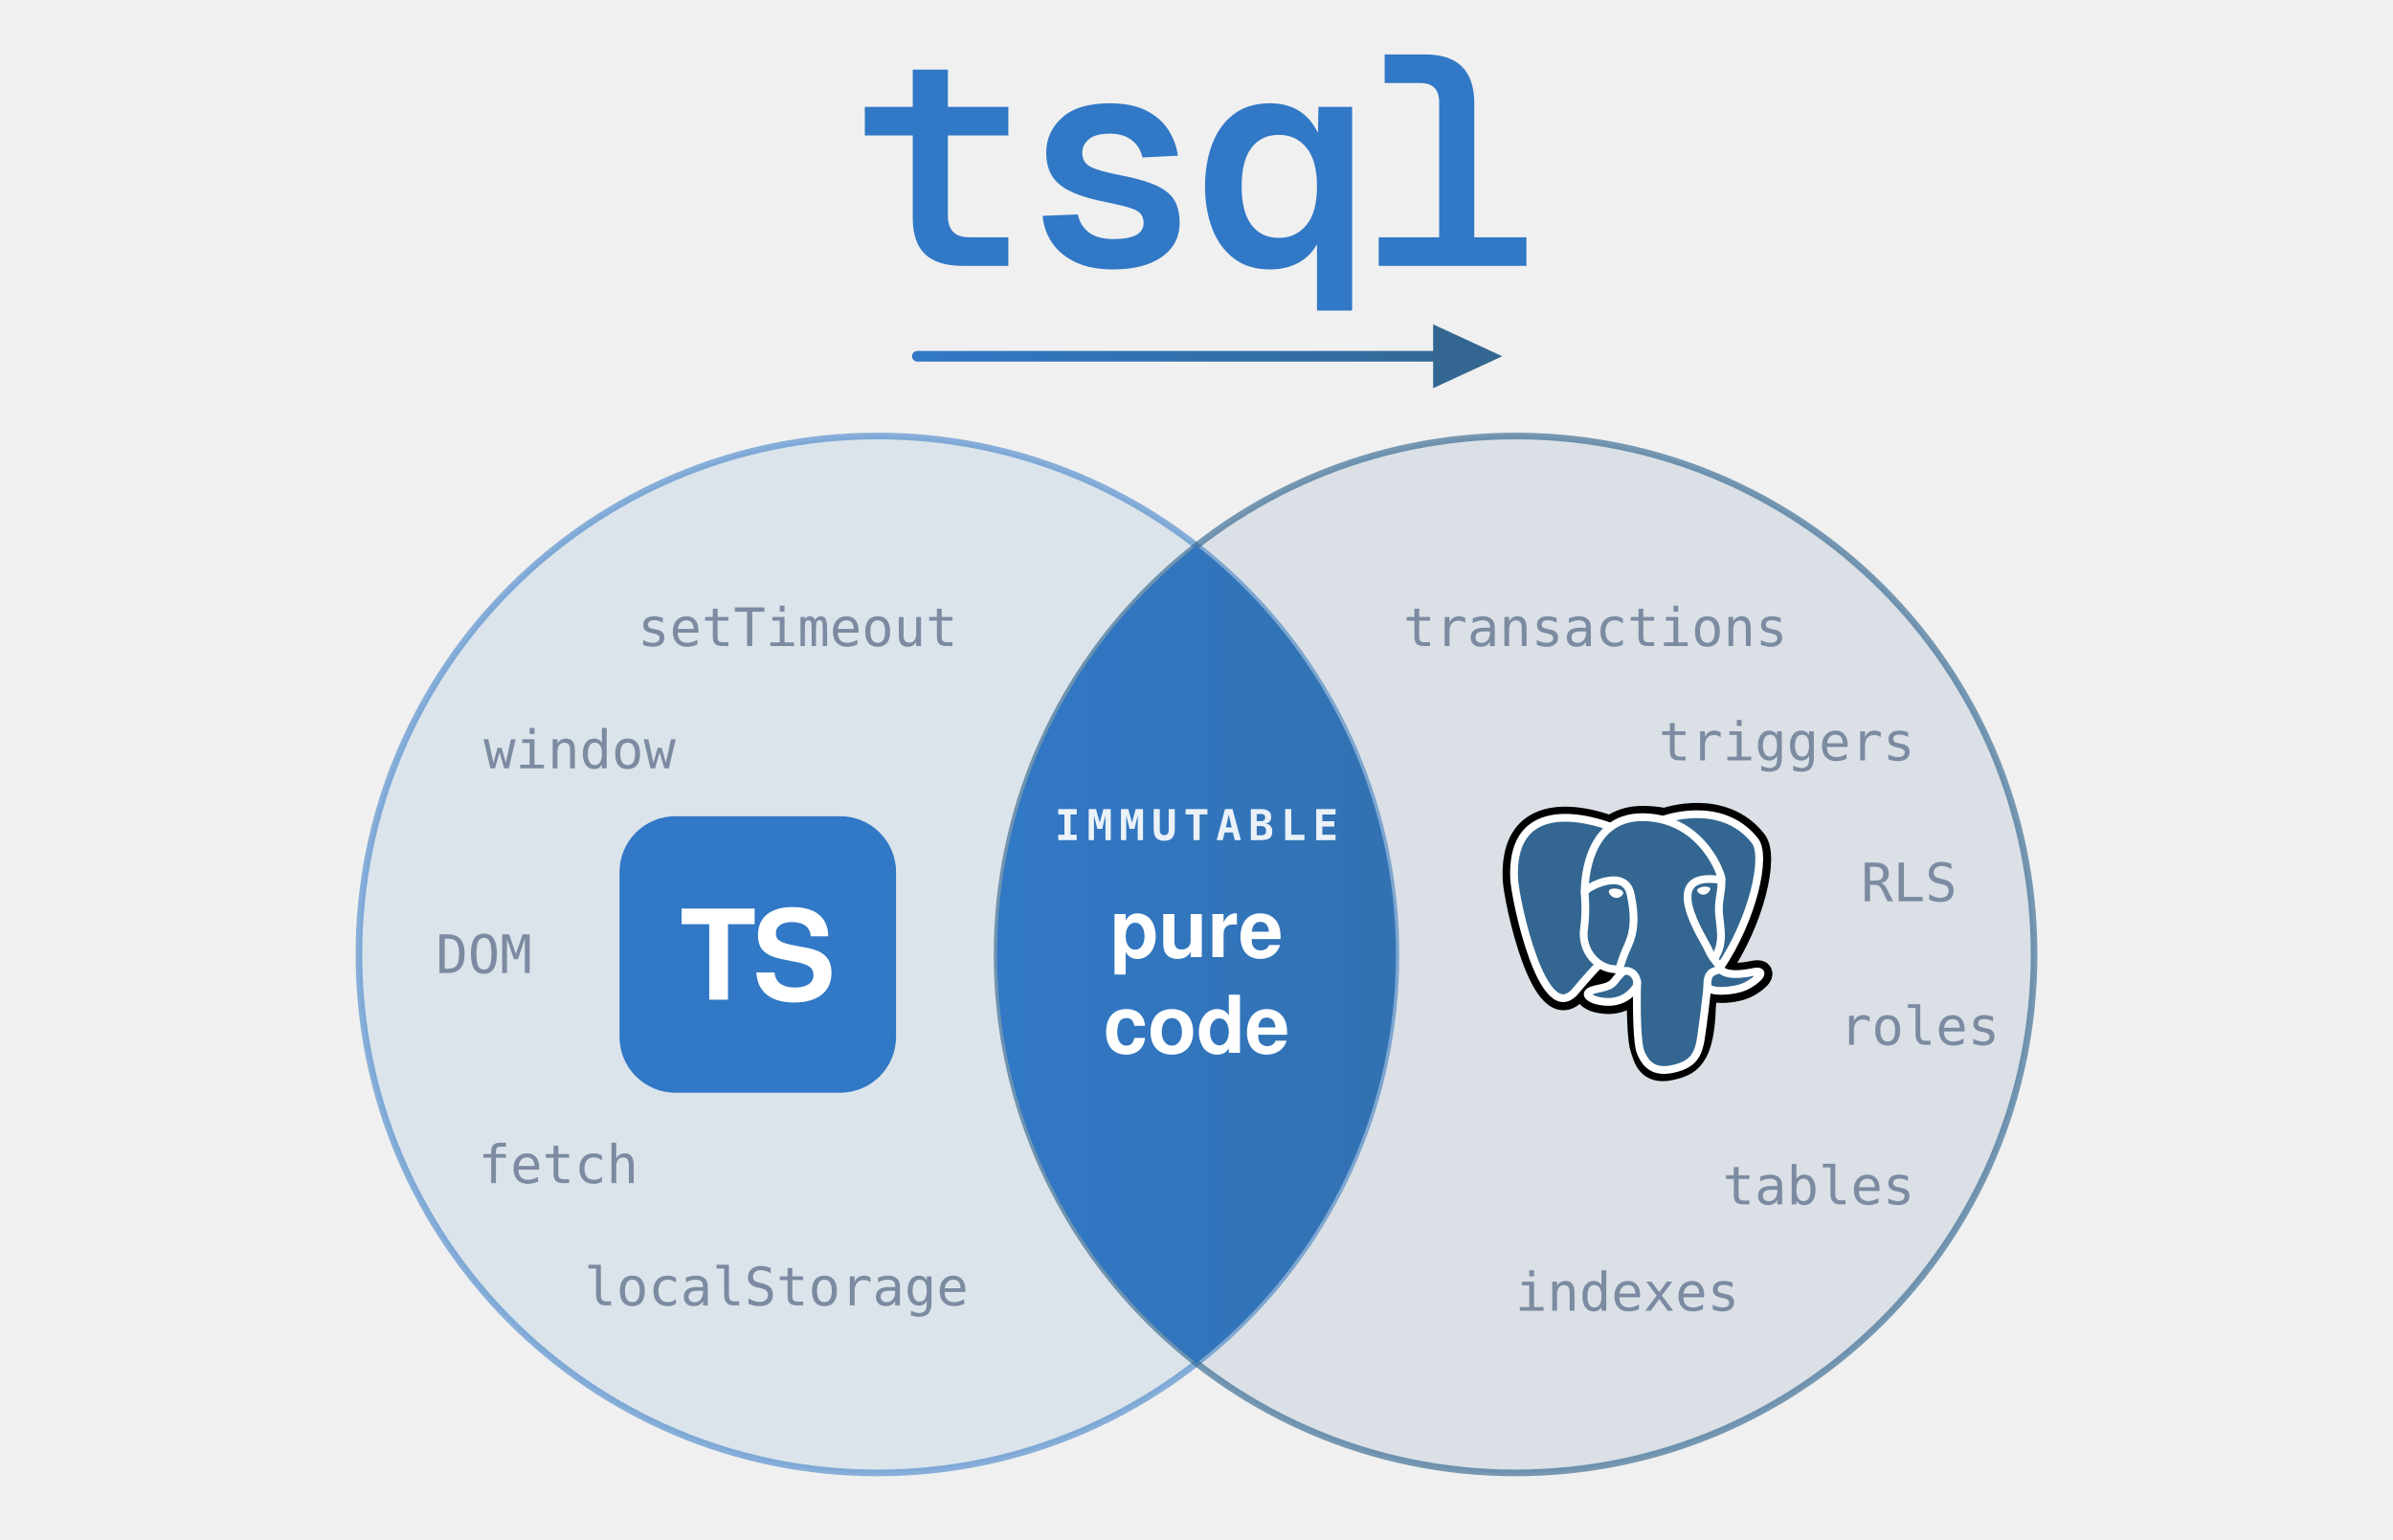
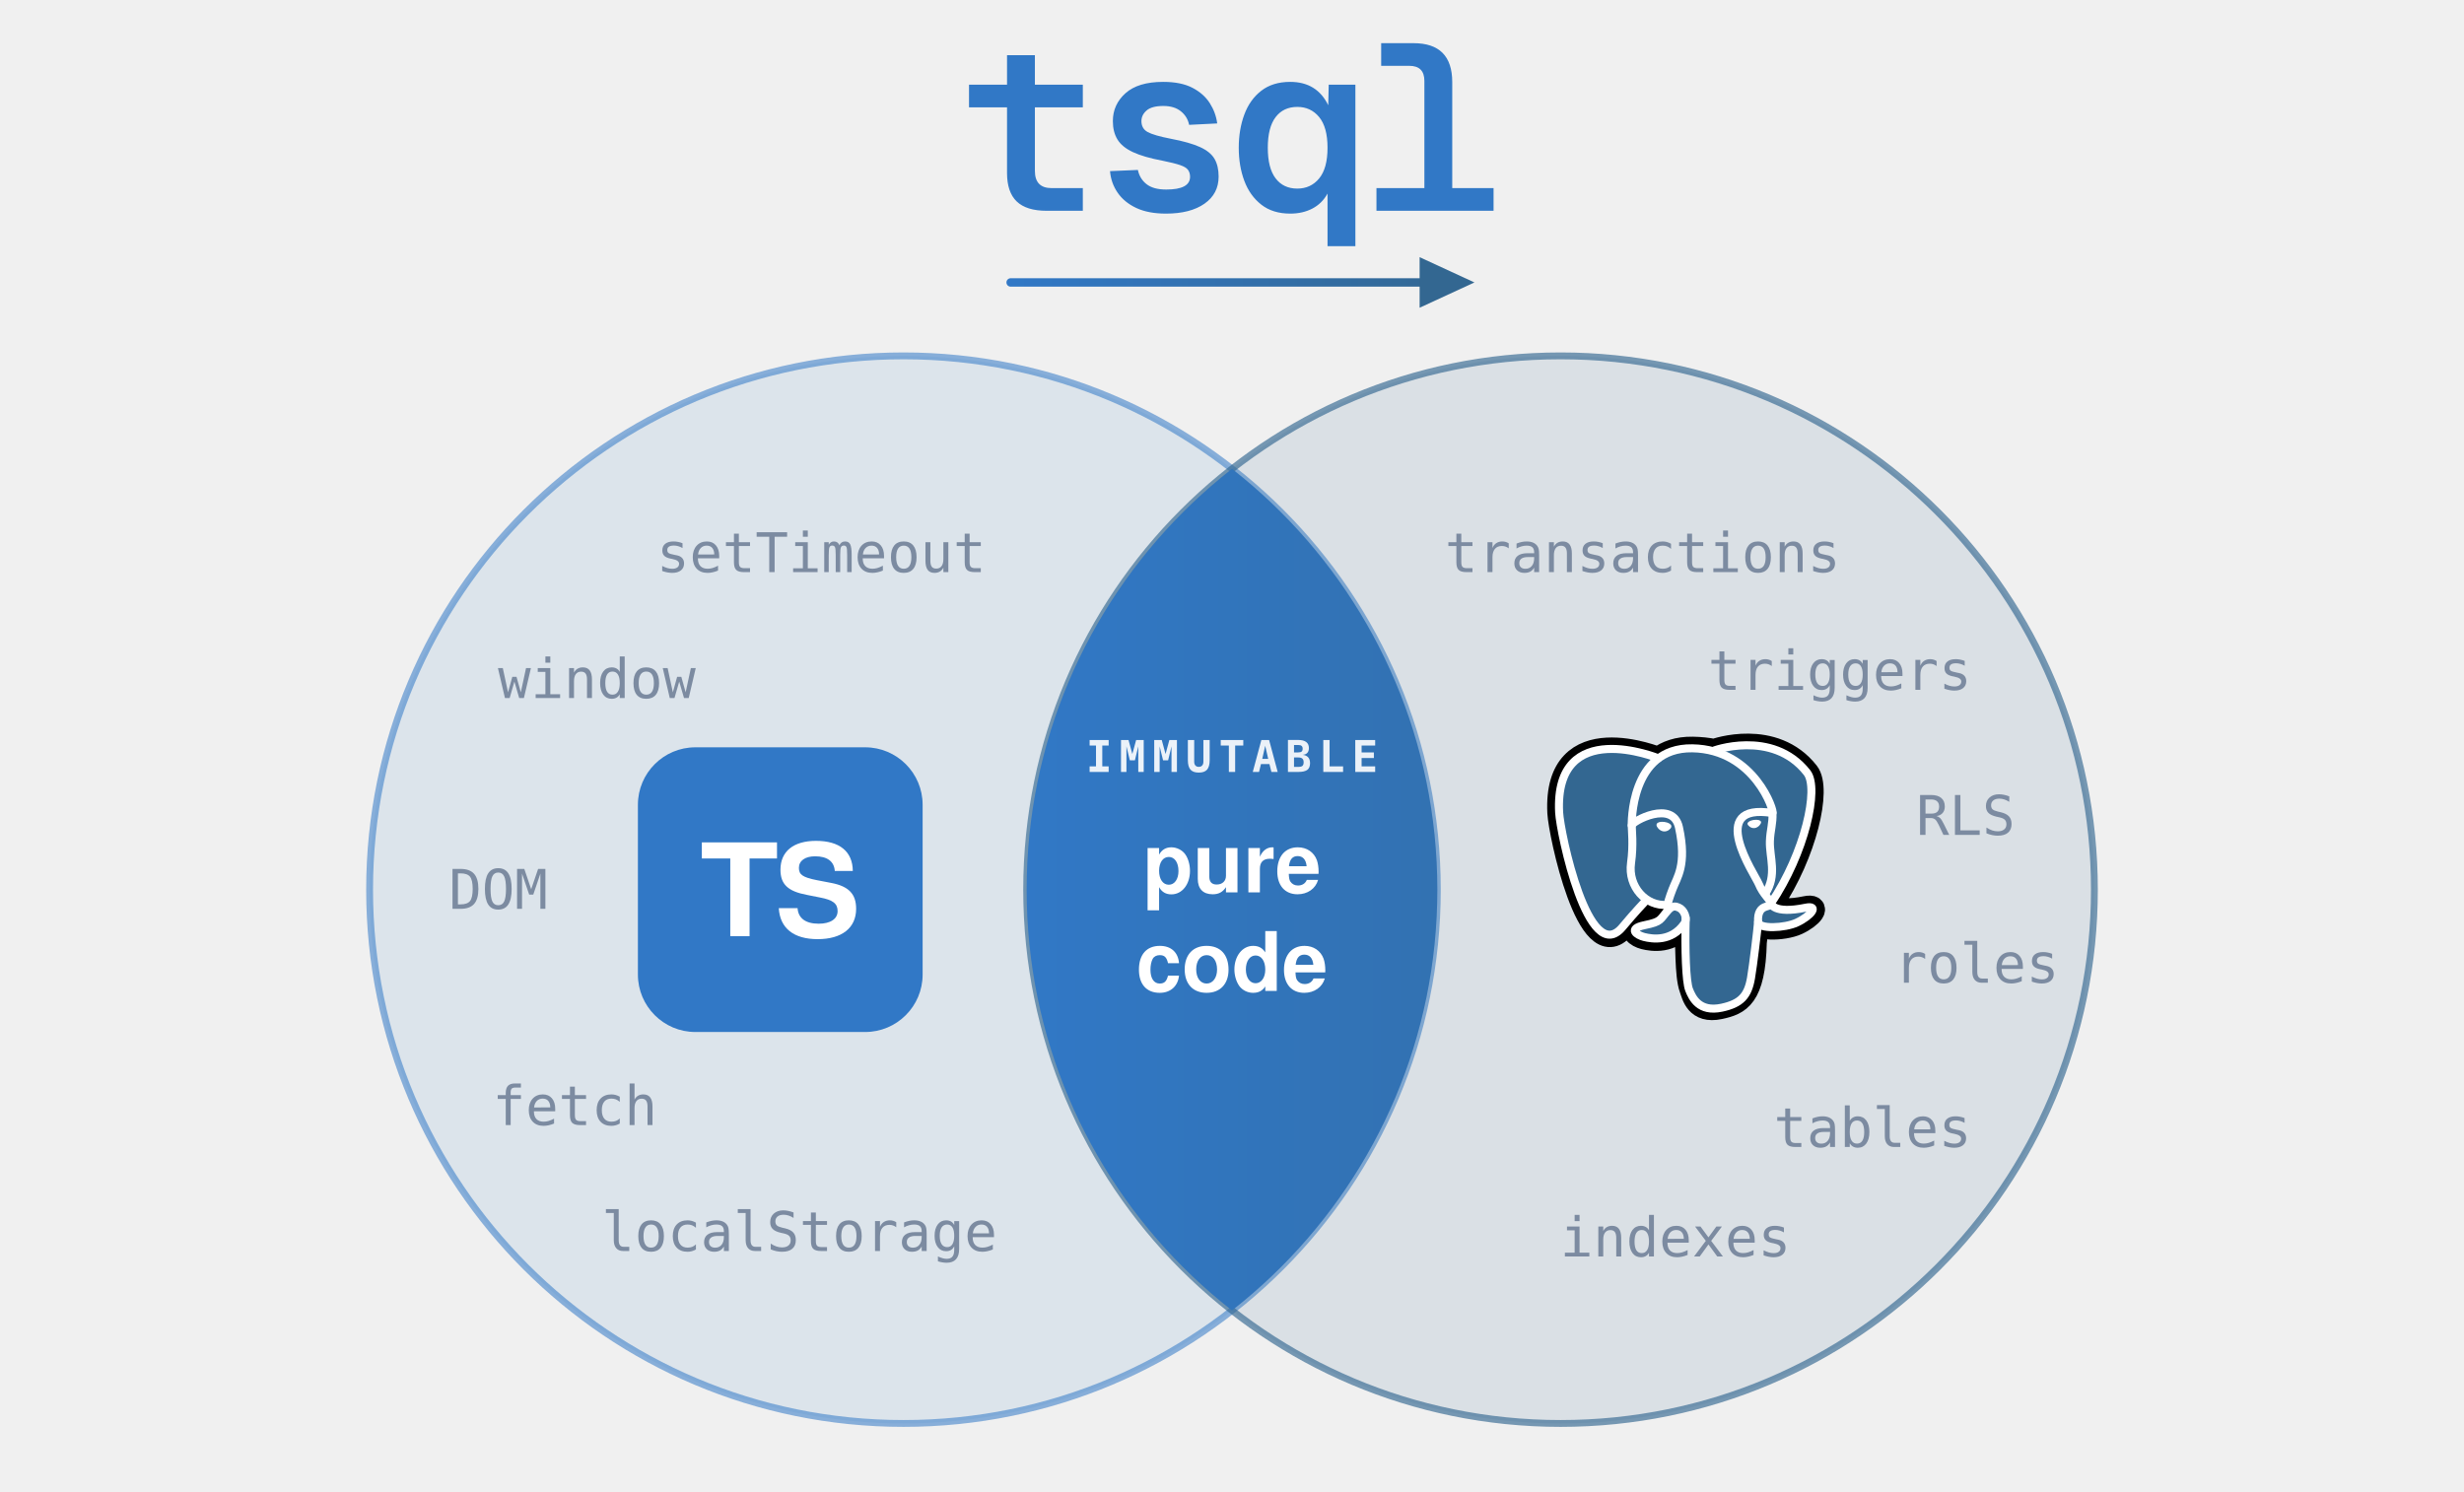
- <svg xmlns="http://www.w3.org/2000/svg" viewBox="0 0 900 579" width="900" height="579" role="img" aria-labelledby="t d">
-   <path d="M362.1 100.0Q352.468 100.0 347.876 95.576Q343.284 91.152 343.284 82.08V50.944H325.252V40.192H343.284V26.192H356.5V40.192H379.236V50.944H356.5V81.072Q356.5 89.248 364.452 89.248H379.236V100.0ZM418.684 101.344Q410.284 101.344 404.572 98.656Q398.86 95.968 395.724 91.376Q392.588 86.784 392.14 81.184L405.356 80.624Q406.252 84.88 409.5 87.4Q412.748 89.92 418.796 89.92Q430.108 89.92 430.108 83.872Q430.108 81.968 429.156 80.624Q428.204 79.28 425.404 78.328Q422.604 77.376 417.116 76.256Q408.156 74.576 403.004 72.168Q397.852 69.76 395.668 66.176Q393.484 62.592 393.484 57.44Q393.484 49.6 399.476 44.224Q405.468 38.848 417.34 38.848Q425.852 38.848 431.228 41.648Q436.604 44.448 439.46 48.928Q442.316 53.408 442.988 58.56L429.66 59.232Q428.876 55.312 425.74 52.792Q422.604 50.272 417.452 50.272Q411.964 50.272 409.5 52.4Q407.036 54.528 407.036 57.44Q407.036 61.024 410.004 62.648Q412.972 64.272 421.036 65.84Q429.884 67.52 434.812 69.76Q439.74 72.0 441.7 75.36Q443.66 78.72 443.66 83.76Q443.66 91.936 436.94 96.64Q430.22 101.344 418.684 101.344ZM508.532 116.8H495.316V91.824Q492.74 96.528 488.148 98.936Q483.556 101.344 477.62 101.344Q469.332 101.344 463.9 97.088Q458.468 92.832 455.836 85.776Q453.204 78.72 453.204 70.096Q453.204 61.472 455.836 54.36Q458.468 47.248 463.9 43.048Q469.332 38.848 477.62 38.848Q490.276 38.848 495.652 49.936L495.876 40.192H508.532ZM480.98 89.472Q487.364 89.472 491.34 84.656Q495.316 79.84 495.316 70.096Q495.316 60.352 491.34 55.536Q487.364 50.72 480.98 50.72Q474.372 50.72 470.676 55.592Q466.98 60.464 466.98 70.096Q466.98 79.728 470.676 84.6Q474.372 89.472 480.98 89.472ZM518.524 100.0V89.248H541.26V38.4Q541.26 31.232 534.092 31.232H520.764V20.48H536.108Q554.476 20.48 554.476 38.96V89.248H574.076V100.0Z" fill="#3178C6" />
-   <defs>
-     <linearGradient id="travel" gradientUnits="userSpaceOnUse" x1="345.0" y1="0" x2="565.0" y2="0">
-       <stop offset="0" stop-color="#3178C6" />
-       <stop offset="1" stop-color="#336791" />
-     </linearGradient>
-   </defs>
-   <path d="M 345.0 134 H 545.0" stroke="url(#travel)" stroke-width="4" stroke-linecap="round" fill="none" />
-   <path d="M 539.0 122 L 565.0 134 L 539.0 146 Z" fill="#336791" />
-   <g transform="translate(0 34)">
+ <svg xmlns="http://www.w3.org/2000/svg" viewBox="0 0 900 545" width="900" height="545" role="img" aria-labelledby="t d">
+   <g transform="translate(450.0 0) scale(0.77) translate(-450.0 0)">
+     <path d="M362.1 100.0Q352.468 100.0 347.876 95.576Q343.284 91.152 343.284 82.08V50.944H325.252V40.192H343.284V26.192H356.5V40.192H379.236V50.944H356.5V81.072Q356.5 89.248 364.452 89.248H379.236V100.0ZM418.684 101.344Q410.284 101.344 404.572 98.656Q398.86 95.968 395.724 91.376Q392.588 86.784 392.14 81.184L405.356 80.624Q406.252 84.88 409.5 87.4Q412.748 89.92 418.796 89.92Q430.108 89.92 430.108 83.872Q430.108 81.968 429.156 80.624Q428.204 79.28 425.404 78.328Q422.604 77.376 417.116 76.256Q408.156 74.576 403.004 72.168Q397.852 69.76 395.668 66.176Q393.484 62.592 393.484 57.44Q393.484 49.6 399.476 44.224Q405.468 38.848 417.34 38.848Q425.852 38.848 431.228 41.648Q436.604 44.448 439.46 48.928Q442.316 53.408 442.988 58.56L429.66 59.232Q428.876 55.312 425.74 52.792Q422.604 50.272 417.452 50.272Q411.964 50.272 409.5 52.4Q407.036 54.528 407.036 57.44Q407.036 61.024 410.004 62.648Q412.972 64.272 421.036 65.84Q429.884 67.52 434.812 69.76Q439.74 72.0 441.7 75.36Q443.66 78.72 443.66 83.76Q443.66 91.936 436.94 96.64Q430.22 101.344 418.684 101.344ZM508.532 116.8H495.316V91.824Q492.74 96.528 488.148 98.936Q483.556 101.344 477.62 101.344Q469.332 101.344 463.9 97.088Q458.468 92.832 455.836 85.776Q453.204 78.72 453.204 70.096Q453.204 61.472 455.836 54.36Q458.468 47.248 463.9 43.048Q469.332 38.848 477.62 38.848Q490.276 38.848 495.652 49.936L495.876 40.192H508.532ZM480.98 89.472Q487.364 89.472 491.34 84.656Q495.316 79.84 495.316 70.096Q495.316 60.352 491.34 55.536Q487.364 50.72 480.98 50.72Q474.372 50.72 470.676 55.592Q466.98 60.464 466.98 70.096Q466.98 79.728 470.676 84.6Q474.372 89.472 480.98 89.472ZM518.524 100.0V89.248H541.26V38.4Q541.26 31.232 534.092 31.232H520.764V20.48H536.108Q554.476 20.48 554.476 38.96V89.248H574.076V100.0Z" fill="#3178C6" />
+     <defs>
+       <linearGradient id="travel" gradientUnits="userSpaceOnUse" x1="345.0" y1="0" x2="565.0" y2="0">
+         <stop offset="0" stop-color="#3178C6" />
+         <stop offset="1" stop-color="#336791" />
+       </linearGradient>
+     </defs>
+     <path d="M 345.0 134 H 545.0" stroke="url(#travel)" stroke-width="4" stroke-linecap="round" fill="none" />
+     <path d="M 539.0 122 L 565.0 134 L 539.0 146 Z" fill="#336791" />
+   </g>
+   <g transform="translate(0 0)">
    <circle cx="330" cy="325" r="195" fill="#3178C6" fill-opacity="0.10" stroke="#3178C6" stroke-opacity="0.55" stroke-width="2.5" />
    <circle cx="570" cy="325" r="195" fill="#336791" fill-opacity="0.12" stroke="#336791" stroke-opacity="0.65" stroke-width="2.5" />
    <defs>
      <clipPath id="ts-world">
        <circle cx="330" cy="325" r="195" />
      </clipPath>
      <linearGradient id="both" x1="0" y1="0" x2="1" y2="0">
        <stop offset="0" stop-color="#3178C6" />
        <stop offset="1" stop-color="#336791" />
      </linearGradient>
    </defs>
    <circle cx="570" cy="325" r="195" fill="url(#both)" clip-path="url(#ts-world)" />
    <rect x="233" y="273" width="104" height="104" rx="21" fill="#3178C6" />
    <text x="285" y="342" text-anchor="middle" fill="#FFFFFF" font-family="ui-sans-serif, -apple-system, Segoe UI, Helvetica, Arial, sans-serif" font-size="47" font-weight="700" letter-spacing="-1.5">TS</text>
    <text x="300" y="209" text-anchor="middle" fill="#7C8BA1" font-family="ui-monospace, SFMono-Regular, Menlo, Consolas, monospace" font-size="20">setTimeout</text>
    <text x="218" y="255" text-anchor="middle" fill="#7C8BA1" font-family="ui-monospace, SFMono-Regular, Menlo, Consolas, monospace" font-size="20">window</text>
    <text x="182" y="332" text-anchor="middle" fill="#7C8BA1" font-family="ui-monospace, SFMono-Regular, Menlo, Consolas, monospace" font-size="20">DOM</text>
    <text x="210" y="411" text-anchor="middle" fill="#7C8BA1" font-family="ui-monospace, SFMono-Regular, Menlo, Consolas, monospace" font-size="20">fetch</text>
    <text x="292" y="457" text-anchor="middle" fill="#7C8BA1" font-family="ui-monospace, SFMono-Regular, Menlo, Consolas, monospace" font-size="20">localStorage</text>
    <g transform="translate(565 268) scale(0.235)">
      <g id="orginal" style="fill-rule:nonzero;clip-rule:nonzero;stroke:#000000;stroke-miterlimit:4;">
	</g>
      <g id="Layer_x0020_3" style="fill-rule:nonzero;clip-rule:nonzero;fill:none;stroke:#FFFFFF;stroke-width:12.465;stroke-linecap:round;stroke-linejoin:round;stroke-miterlimit:4;">
        <path style="fill:#000000;stroke:#000000;stroke-width:37.395;stroke-linecap:butt;stroke-linejoin:miter;" d="M323.205,324.227c2.833-23.601,1.984-27.062,19.563-23.239l4.463,0.392c13.517,0.615,31.199-2.174,41.587-7c22.362-10.376,35.622-27.7,13.572-23.148c-50.297,10.376-53.755-6.655-53.755-6.655c53.111-78.803,75.313-178.836,56.149-203.322    C352.514-5.534,262.036,26.049,260.522,26.869l-0.482,0.089c-9.938-2.062-21.06-3.294-33.554-3.496c-22.761-0.374-40.032,5.967-53.133,15.904c0,0-161.408-66.498-153.899,83.628c1.597,31.936,45.777,241.655,98.47,178.31    c19.259-23.163,37.871-42.748,37.871-42.748c9.242,6.14,20.307,9.272,31.912,8.147l0.897-0.765c-0.281,2.876-0.157,5.689,0.359,9.019c-13.572,15.167-9.584,17.83-36.723,23.416c-27.457,5.659-11.326,15.734-0.797,18.367c12.768,3.193,42.305,7.716,62.268-20.224    l-0.795,3.188c5.325,4.26,4.965,30.619,5.72,49.452c0.756,18.834,2.017,36.409,5.856,46.771c3.839,10.36,8.369,37.05,44.036,29.406c29.809-6.388,52.6-15.582,54.677-101.107" />
        <path style="fill:#336791;stroke:none;" d="M402.395,271.23c-50.302,10.376-53.76-6.655-53.76-6.655c53.111-78.808,75.313-178.843,56.153-203.326c-52.27-66.785-142.752-35.2-144.262-34.38l-0.486,0.087c-9.938-2.063-21.06-3.292-33.56-3.496c-22.761-0.373-40.026,5.967-53.127,15.902    c0,0-161.411-66.495-153.904,83.63c1.597,31.938,45.776,241.657,98.471,178.312c19.26-23.163,37.869-42.748,37.869-42.748c9.243,6.14,20.308,9.272,31.908,8.147l0.901-0.765c-0.28,2.876-0.152,5.689,0.361,9.019c-13.575,15.167-9.586,17.83-36.723,23.416    c-27.459,5.659-11.328,15.734-0.796,18.367c12.768,3.193,42.307,7.716,62.266-20.224l-0.796,3.188c5.319,4.26,9.054,27.711,8.428,48.969c-0.626,21.259-1.044,35.854,3.147,47.254c4.191,11.4,8.368,37.05,44.042,29.406c29.809-6.388,45.256-22.942,47.405-50.555    c1.525-19.631,4.976-16.729,5.194-34.28l2.768-8.309c3.192-26.611,0.507-35.196,18.872-31.203l4.463,0.392c13.517,0.615,31.208-2.174,41.591-7c22.358-10.376,35.618-27.7,13.573-23.148z" />
        <path d="M215.866,286.484c-1.385,49.516,0.348,99.377,5.193,111.495c4.848,12.118,15.223,35.688,50.9,28.045c29.806-6.39,40.651-18.756,45.357-46.051c3.466-20.082,10.148-75.854,11.005-87.281" />
        <path d="M173.104,38.256c0,0-161.521-66.016-154.012,84.109c1.597,31.938,45.779,241.664,98.473,178.316c19.256-23.166,36.671-41.335,36.671-41.335" />
        <path d="M260.349,26.207c-5.591,1.753,89.848-34.889,144.087,34.417c19.159,24.484-3.043,124.519-56.153,203.329" />
        <path style="stroke-linejoin:bevel;" d="M348.282,263.953c0,0,3.461,17.036,53.764,6.653c22.04-4.552,8.776,12.774-13.577,23.155c-18.345,8.514-59.474,10.696-60.146-1.069c-1.729-30.355,21.647-21.133,19.96-28.739c-1.525-6.85-11.979-13.573-18.894-30.338    c-6.037-14.633-82.796-126.849,21.287-110.183c3.813-0.789-27.146-99.002-124.553-100.599c-97.385-1.597-94.19,119.762-94.19,119.762" />
        <path d="M188.604,274.334c-13.577,15.166-9.584,17.829-36.723,23.417c-27.459,5.66-11.326,15.733-0.797,18.365c12.768,3.195,42.307,7.718,62.266-20.229c6.078-8.509-0.036-22.086-8.385-25.547c-4.034-1.671-9.428-3.765-16.361,3.994z" />
        <path d="M187.715,274.069c-1.368-8.917,2.93-19.528,7.536-31.942c6.922-18.626,22.893-37.255,10.117-96.339c-9.523-44.029-73.396-9.163-73.436-3.193c-0.039,5.968,2.889,30.26-1.067,58.548c-5.162,36.913,23.488,68.132,56.479,64.938" />
        <path style="fill:#FFFFFF;stroke-width:4.155;stroke-linecap:butt;stroke-linejoin:miter;" d="M172.517,141.7c-0.288,2.039,3.733,7.48,8.976,8.207c5.234,0.73,9.714-3.522,9.998-5.559c0.284-2.039-3.732-4.285-8.977-5.015c-5.237-0.731-9.719,0.333-9.996,2.367z" />
        <path style="fill:#FFFFFF;stroke-width:2.078;stroke-linecap:butt;stroke-linejoin:miter;" d="M331.941,137.543c0.284,2.039-3.732,7.48-8.976,8.207c-5.238,0.73-9.718-3.522-10.005-5.559c-0.277-2.039,3.74-4.285,8.979-5.015c5.239-0.73,9.718,0.333,10.002,2.368z" />
        <path d="M350.676,123.432c0.863,15.994-3.445,26.888-3.988,43.914c-0.804,24.748,11.799,53.074-7.191,81.435" />
        <path style="stroke-width:3;" d="M0,60.232" />
      </g>
    </g>
    <text x="600" y="209" text-anchor="middle" fill="#7C8BA1" font-family="ui-monospace, SFMono-Regular, Menlo, Consolas, monospace" font-size="20">transactions</text>
    <text x="672" y="252" text-anchor="middle" fill="#7C8BA1" font-family="ui-monospace, SFMono-Regular, Menlo, Consolas, monospace" font-size="20">triggers</text>
    <text x="718" y="305" text-anchor="middle" fill="#7C8BA1" font-family="ui-monospace, SFMono-Regular, Menlo, Consolas, monospace" font-size="20">RLS</text>
    <text x="722" y="359" text-anchor="middle" fill="#7C8BA1" font-family="ui-monospace, SFMono-Regular, Menlo, Consolas, monospace" font-size="20">roles</text>
    <text x="684" y="419" text-anchor="middle" fill="#7C8BA1" font-family="ui-monospace, SFMono-Regular, Menlo, Consolas, monospace" font-size="20">tables</text>
    <text x="612" y="459" text-anchor="middle" fill="#7C8BA1" font-family="ui-monospace, SFMono-Regular, Menlo, Consolas, monospace" font-size="20">indexes</text>
    <text x="450.0" y="282" text-anchor="middle" fill="#FFFFFF" fill-opacity="0.9" font-family="ui-monospace, SFMono-Regular, Menlo, Consolas, monospace" font-size="16" font-weight="700" letter-spacing="2.5">IMMUTABLE</text>
    <text x="450.0" y="326" text-anchor="middle" fill="#FFFFFF" font-family="ui-sans-serif, -apple-system, Segoe UI, Helvetica, Arial, sans-serif" font-size="30" font-weight="800">pure</text>
    <text x="450.0" y="362" text-anchor="middle" fill="#FFFFFF" font-family="ui-sans-serif, -apple-system, Segoe UI, Helvetica, Arial, sans-serif" font-size="30" font-weight="800">code</text>
  </g>
</svg>
